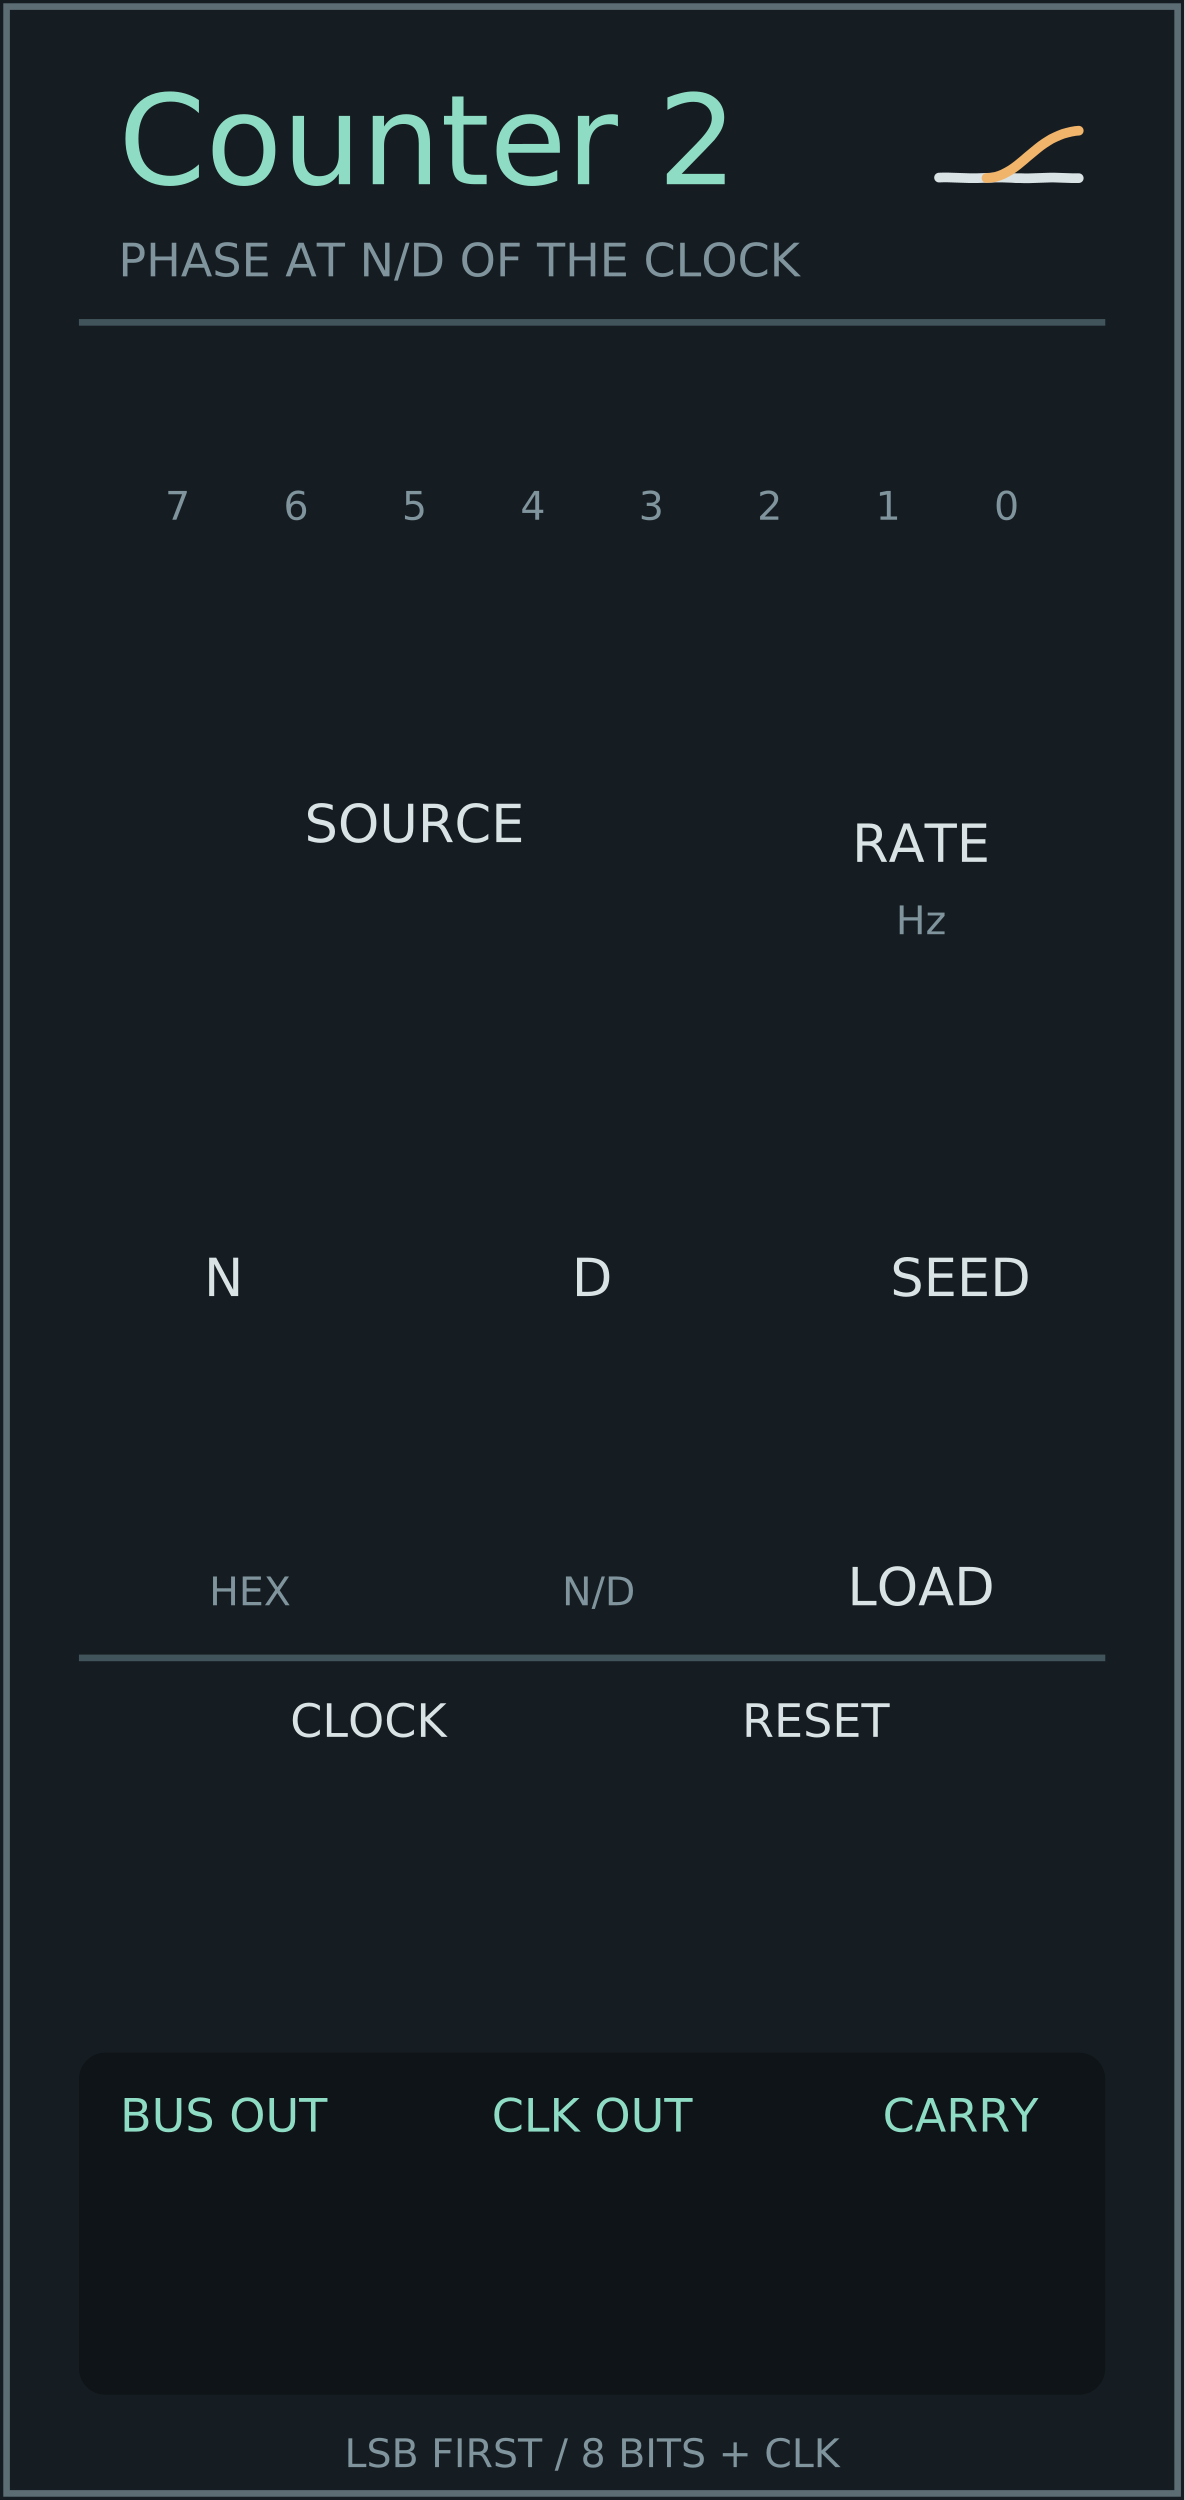
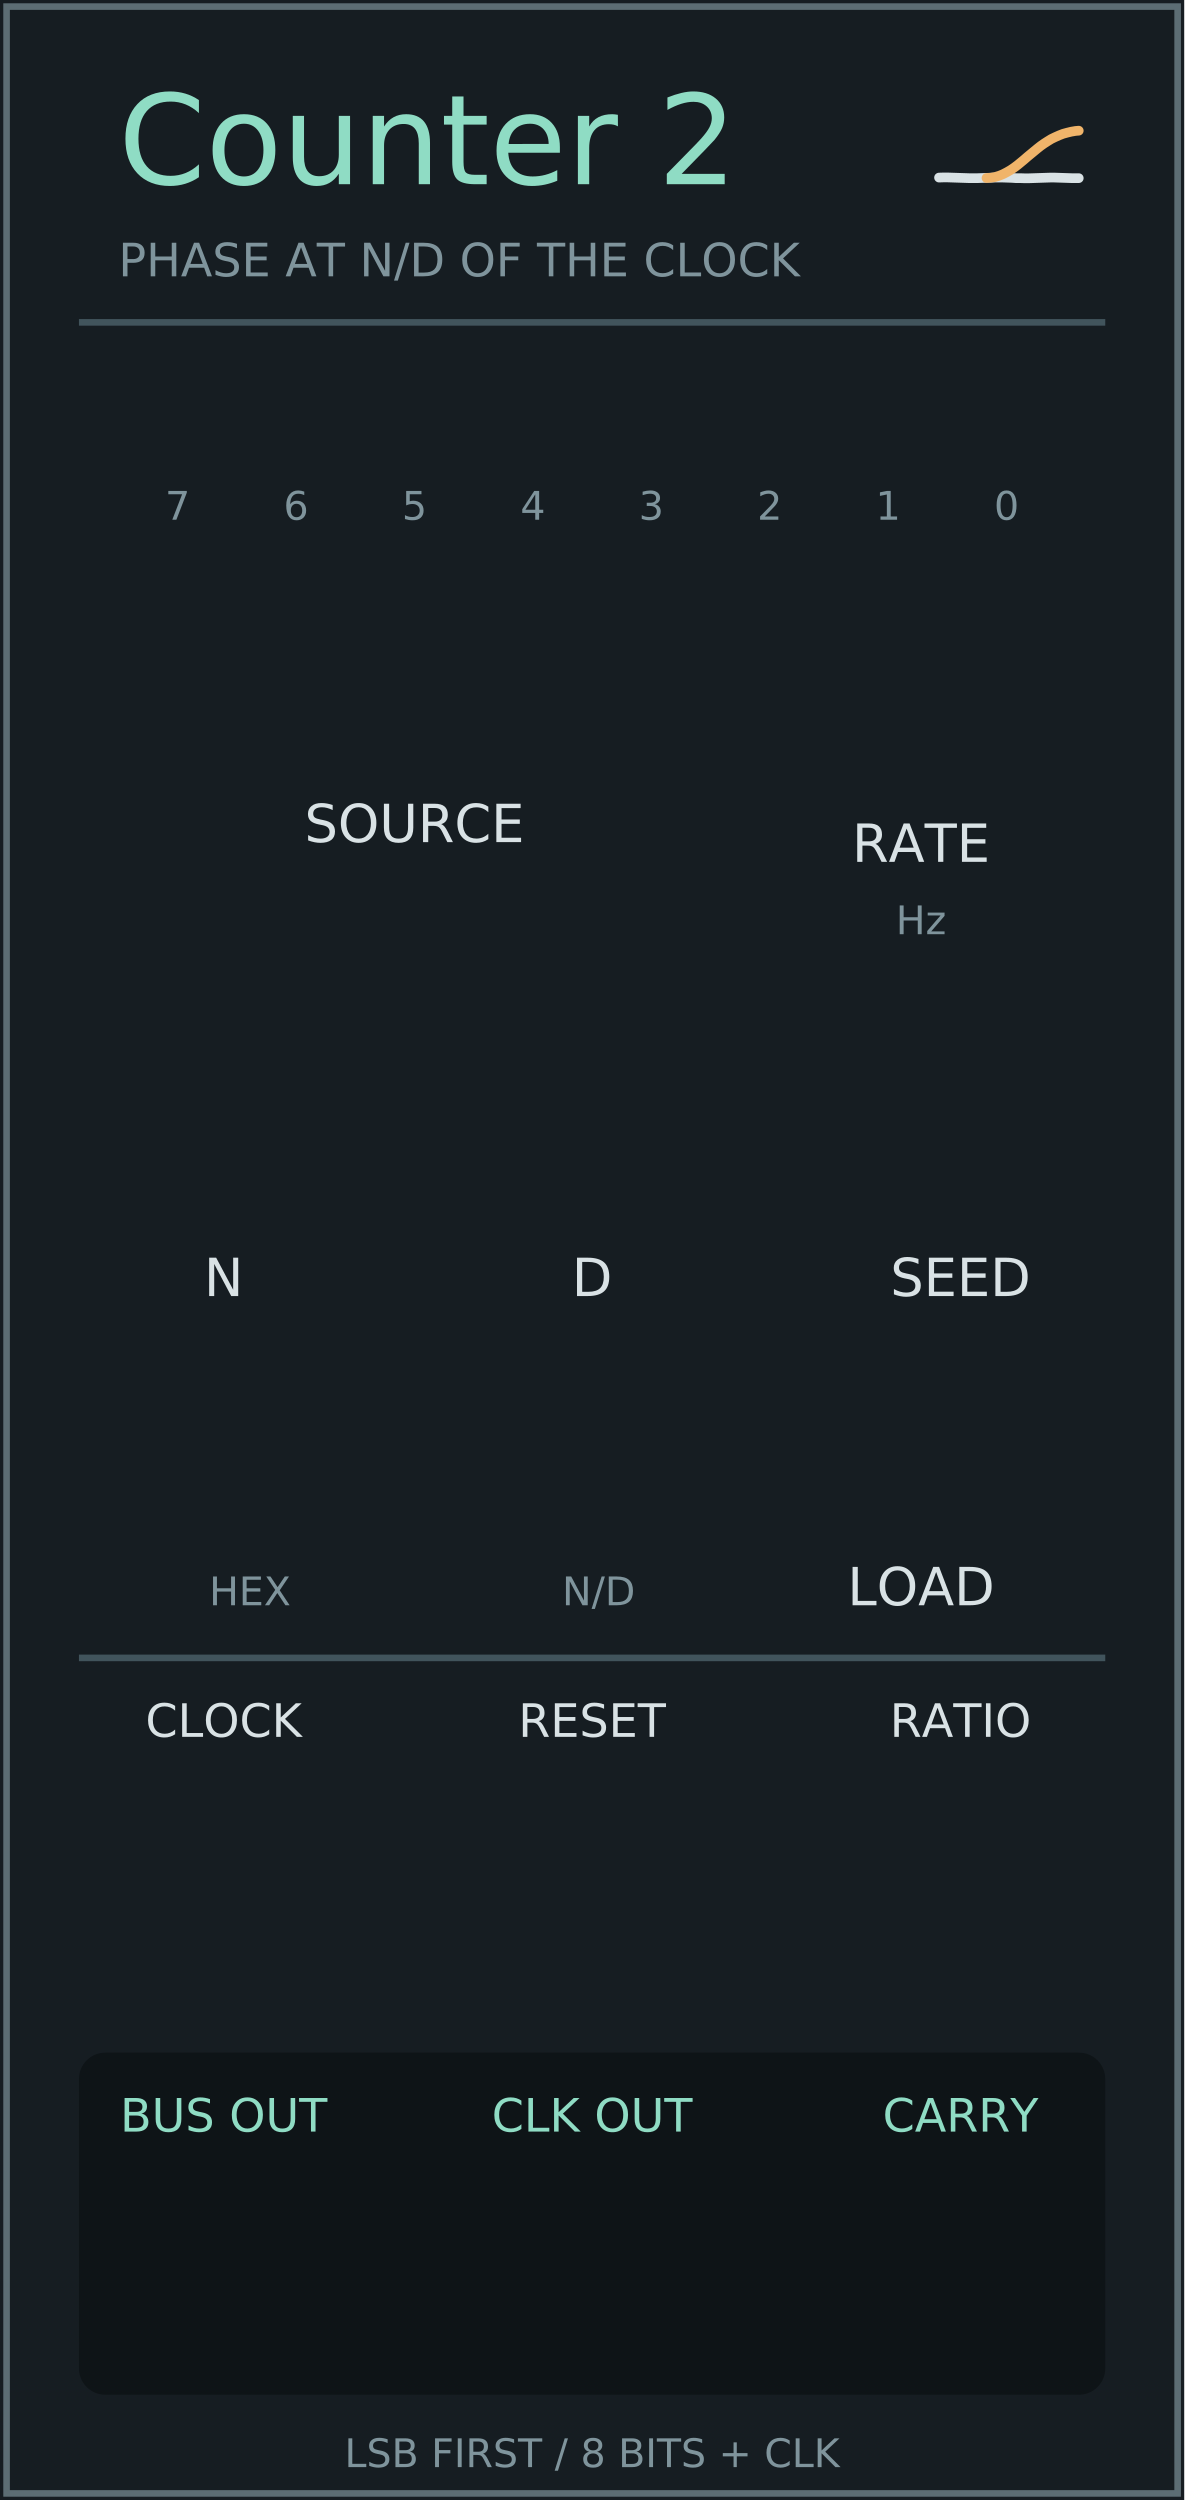
<svg xmlns="http://www.w3.org/2000/svg" width="180" height="380" viewBox="0 0 180 380">
  <rect width="180" height="380" fill="#161d22" />
  <rect x="1" y="1" width="178" height="378" fill="none" stroke="#5c6d74" />
  <g aria-label="Counter 2">
    <path d="M1319 1378V1165Q1217 1260 1101.5 1307.0Q986 1354 856 1354Q600 1354 464.0 1197.5Q328 1041 328 745Q328 450 464.0 293.5Q600 137 856 137Q986 137 1101.5 184.0Q1217 231 1319 326V115Q1213 43 1094.5 7.0Q976 -29 844 -29Q505 -29 310.0 178.5Q115 386 115 745Q115 1105 310.0 1312.5Q505 1520 844 1520Q978 1520 1096.5 1484.5Q1215 1449 1319 1378Z" transform="translate(18,28) scale(0.00927734,-0.00927734)" fill="#8fdcc4" />
    <path d="M627 991Q479 991 393.0 875.5Q307 760 307 559Q307 358 392.5 242.5Q478 127 627 127Q774 127 860.0 243.0Q946 359 946 559Q946 758 860.0 874.5Q774 991 627 991ZM627 1147Q867 1147 1004.0 991.0Q1141 835 1141 559Q1141 284 1004.0 127.5Q867 -29 627 -29Q386 -29 249.5 127.5Q113 284 113 559Q113 835 249.5 991.0Q386 1147 627 1147Z" transform="translate(31.2666,28) scale(0.00927734,-0.00927734)" fill="#8fdcc4" />
    <path d="M174 442V1120H358V449Q358 290 420.0 210.5Q482 131 606 131Q755 131 841.5 226.0Q928 321 928 485V1120H1112V0H928V172Q861 70 772.5 20.5Q684 -29 567 -29Q374 -29 274.0 91.0Q174 211 174 442ZM637 1147Z" transform="translate(42.8911,28) scale(0.00927734,-0.00927734)" fill="#8fdcc4" />
    <path d="M1124 676V0H940V670Q940 829 878.0 908.0Q816 987 692 987Q543 987 457.0 892.0Q371 797 371 633V0H186V1120H371V946Q437 1047 526.5 1097.0Q616 1147 733 1147Q926 1147 1025.0 1027.5Q1124 908 1124 676Z" transform="translate(54.9331,28) scale(0.00927734,-0.00927734)" fill="#8fdcc4" />
    <path d="M375 1438V1120H754V977H375V369Q375 232 412.5 193.0Q450 154 565 154H754V0H565Q352 0 271.0 79.5Q190 159 190 369V977H55V1120H190V1438Z" transform="translate(66.9751,28) scale(0.00927734,-0.00927734)" fill="#8fdcc4" />
    <path d="M1151 606V516H305Q317 326 419.5 226.5Q522 127 705 127Q811 127 910.5 153.0Q1010 179 1108 231V57Q1009 15 905.0 -7.0Q801 -29 694 -29Q426 -29 269.5 127.0Q113 283 113 549Q113 824 261.5 985.5Q410 1147 662 1147Q888 1147 1019.5 1001.5Q1151 856 1151 606ZM967 660Q965 811 882.5 901.0Q800 991 664 991Q510 991 417.5 904.0Q325 817 311 659Z" transform="translate(74.4248,28) scale(0.00927734,-0.00927734)" fill="#8fdcc4" />
    <path d="M842 948Q811 966 774.5 974.5Q738 983 694 983Q538 983 454.5 881.5Q371 780 371 590V0H186V1120H371V946Q429 1048 522.0 1097.5Q615 1147 748 1147Q767 1147 790.0 1144.5Q813 1142 841 1137Z" transform="translate(86.1143,28) scale(0.00927734,-0.00927734)" fill="#8fdcc4" />
    <path d="" transform="translate(93.9258,28) scale(0.00927734,-0.00927734)" fill="#8fdcc4" />
    <path d="M393 170H1098V0H150V170Q265 289 463.5 489.5Q662 690 713 748Q810 857 848.5 932.5Q887 1008 887 1081Q887 1200 803.5 1275.0Q720 1350 586 1350Q491 1350 385.5 1317.0Q280 1284 160 1217V1421Q282 1470 388.0 1495.0Q494 1520 582 1520Q814 1520 952.0 1404.0Q1090 1288 1090 1094Q1090 1002 1055.5 919.5Q1021 837 930 725Q905 696 771.0 557.5Q637 419 393 170Z" transform="translate(99.9653,28) scale(0.00927734,-0.00927734)" fill="#8fdcc4" />
  </g>
  <g aria-label="PHASE AT N/D OF THE CLOCK">
    <path d="M403 1327V766H657Q798 766 875.0 839.0Q952 912 952 1047Q952 1181 875.0 1254.0Q798 1327 657 1327ZM201 1493H657Q908 1493 1036.5 1379.5Q1165 1266 1165 1047Q1165 826 1036.5 713.0Q908 600 657 600H403V0H201Z" transform="translate(18,42) scale(0.00341797,-0.00341797)" fill="#7f949c" />
    <path d="M201 1493H403V881H1137V1493H1339V0H1137V711H403V0H201Z" transform="translate(22.2212,42) scale(0.00341797,-0.00341797)" fill="#7f949c" />
    <path d="M700 1294 426 551H975ZM586 1493H815L1384 0H1174L1038 383H365L229 0H16Z" transform="translate(27.4849,42) scale(0.00341797,-0.00341797)" fill="#7f949c" />
    <path d="M1096 1444V1247Q981 1302 879.0 1329.0Q777 1356 682 1356Q517 1356 427.5 1292.0Q338 1228 338 1110Q338 1011 397.5 960.5Q457 910 623 879L745 854Q971 811 1078.5 702.5Q1186 594 1186 412Q1186 195 1040.5 83.0Q895 -29 614 -29Q508 -29 388.5 -5.0Q269 19 141 66V274Q264 205 382.0 170.0Q500 135 614 135Q787 135 881.0 203.0Q975 271 975 397Q975 507 907.5 569.0Q840 631 686 662L563 686Q337 731 236.0 827.0Q135 923 135 1094Q135 1292 274.5 1406.0Q414 1520 659 1520Q764 1520 873.0 1501.0Q982 1482 1096 1444Z" transform="translate(32.2734,42) scale(0.00341797,-0.00341797)" fill="#7f949c" />
    <path d="M201 1493H1145V1323H403V881H1114V711H403V170H1163V0H201Z" transform="translate(36.7168,42) scale(0.00341797,-0.00341797)" fill="#7f949c" />
    <path d="" transform="translate(41.1396,42) scale(0.00341797,-0.00341797)" fill="#7f949c" />
    <path d="M700 1294 426 551H975ZM586 1493H815L1384 0H1174L1038 383H365L229 0H16Z" transform="translate(43.3647,42) scale(0.00341797,-0.00341797)" fill="#7f949c" />
    <path d="M-6 1493H1257V1323H727V0H524V1323H-6Z" transform="translate(48.1533,42) scale(0.00341797,-0.00341797)" fill="#7f949c" />
    <path d="" transform="translate(52.4292,42) scale(0.00341797,-0.00341797)" fill="#7f949c" />
    <path d="M201 1493H473L1135 244V1493H1331V0H1059L397 1249V0H201Z" transform="translate(54.6543,42) scale(0.00341797,-0.00341797)" fill="#7f949c" />
    <path d="M520 1493H690L170 -190H0Z" transform="translate(59.8906,42) scale(0.00341797,-0.00341797)" fill="#7f949c" />
    <path d="M403 1327V166H647Q956 166 1099.5 306.0Q1243 446 1243 748Q1243 1048 1099.5 1187.5Q956 1327 647 1327ZM201 1493H616Q1050 1493 1253.0 1312.5Q1456 1132 1456 748Q1456 362 1252.0 181.0Q1048 0 616 0H201Z" transform="translate(62.249,42) scale(0.00341797,-0.00341797)" fill="#7f949c" />
    <path d="" transform="translate(67.6392,42) scale(0.00341797,-0.00341797)" fill="#7f949c" />
    <path d="M807 1356Q587 1356 457.5 1192.0Q328 1028 328 745Q328 463 457.5 299.0Q587 135 807 135Q1027 135 1155.5 299.0Q1284 463 1284 745Q1284 1028 1155.5 1192.0Q1027 1356 807 1356ZM807 1520Q1121 1520 1309.0 1309.5Q1497 1099 1497 745Q1497 392 1309.0 181.5Q1121 -29 807 -29Q492 -29 303.5 181.0Q115 391 115 745Q115 1099 303.5 1309.5Q492 1520 807 1520Z" transform="translate(69.8643,42) scale(0.00341797,-0.00341797)" fill="#7f949c" />
    <path d="M201 1493H1059V1323H403V883H995V713H403V0H201Z" transform="translate(75.374,42) scale(0.00341797,-0.00341797)" fill="#7f949c" />
    <path d="" transform="translate(79.4004,42) scale(0.00341797,-0.00341797)" fill="#7f949c" />
    <path d="M-6 1493H1257V1323H727V0H524V1323H-6Z" transform="translate(81.6255,42) scale(0.00341797,-0.00341797)" fill="#7f949c" />
    <path d="M201 1493H403V881H1137V1493H1339V0H1137V711H403V0H201Z" transform="translate(85.9014,42) scale(0.00341797,-0.00341797)" fill="#7f949c" />
    <path d="M201 1493H1145V1323H403V881H1114V711H403V170H1163V0H201Z" transform="translate(91.165,42) scale(0.00341797,-0.00341797)" fill="#7f949c" />
    <path d="" transform="translate(95.5879,42) scale(0.00341797,-0.00341797)" fill="#7f949c" />
    <path d="M1319 1378V1165Q1217 1260 1101.5 1307.0Q986 1354 856 1354Q600 1354 464.0 1197.5Q328 1041 328 745Q328 450 464.0 293.5Q600 137 856 137Q986 137 1101.5 184.0Q1217 231 1319 326V115Q1213 43 1094.5 7.0Q976 -29 844 -29Q505 -29 310.0 178.5Q115 386 115 745Q115 1105 310.0 1312.5Q505 1520 844 1520Q978 1520 1096.5 1484.5Q1215 1449 1319 1378Z" transform="translate(97.813,42) scale(0.00341797,-0.00341797)" fill="#7f949c" />
    <path d="M201 1493H403V170H1130V0H201Z" transform="translate(102.7007,42) scale(0.00341797,-0.00341797)" fill="#7f949c" />
    <path d="M807 1356Q587 1356 457.5 1192.0Q328 1028 328 745Q328 463 457.5 299.0Q587 135 807 135Q1027 135 1155.5 299.0Q1284 463 1284 745Q1284 1028 1155.5 1192.0Q1027 1356 807 1356ZM807 1520Q1121 1520 1309.0 1309.5Q1497 1099 1497 745Q1497 392 1309.0 181.5Q1121 -29 807 -29Q492 -29 303.5 181.0Q115 391 115 745Q115 1099 303.5 1309.5Q492 1520 807 1520Z" transform="translate(106.6006,42) scale(0.00341797,-0.00341797)" fill="#7f949c" />
    <path d="M1319 1378V1165Q1217 1260 1101.5 1307.0Q986 1354 856 1354Q600 1354 464.0 1197.5Q328 1041 328 745Q328 450 464.0 293.5Q600 137 856 137Q986 137 1101.5 184.0Q1217 231 1319 326V115Q1213 43 1094.5 7.0Q976 -29 844 -29Q505 -29 310.0 178.5Q115 386 115 745Q115 1105 310.0 1312.5Q505 1520 844 1520Q978 1520 1096.5 1484.5Q1215 1449 1319 1378Z" transform="translate(112.1104,42) scale(0.00341797,-0.00341797)" fill="#7f949c" />
    <path d="M201 1493H403V862L1073 1493H1333L592 797L1386 0H1120L403 719V0H201Z" transform="translate(116.998,42) scale(0.00341797,-0.00341797)" fill="#7f949c" />
  </g>
  <g transform="translate(141.00,11.00) scale(0.2167)">
    <path fill="none" stroke="#d9e2e5" stroke-width="6.80" stroke-linecap="round" stroke-linejoin="round" d="M8,73.8l3-.1 3,0 3,.1 3,.1 3,.1 3,.1 3,.1 3,0 3,0 3-.1 3-.1 3-.1 3-.1 3,0 3,0 3,.1 3,.1 3,.2 3,0 3,.1 3,0 3-.1 3-.1 3-.1 3-.1 3-.1 3,0 3,.1 3,.1 3,.1 3,.1 3,0 2,0" />
    <path fill="none" stroke="#f0b46a" stroke-width="6.80" stroke-linecap="round" stroke-linejoin="round" d="M41.3,74.1l3-.2 3-.5 2.9-.9 2.7-1.1 2.7-1.4 2.6-1.5 2.5-1.7 2.4-1.8 2.3-1.9 2.3-1.9 2.3-2 2.3-1.9 2.3-1.9 2.3-1.9 2.4-1.9 2.4-1.7 2.5-1.6 2.6-1.6 2.7-1.3 2.7-1.2 2.8-1.1 2.9-.8 2.9-.7 2.9-.5 2.3-.2" />
  </g>
  <path d="M12 49H168" stroke="#41545c" />
  <g aria-label="0">
    <path d="M651 1360Q495 1360 416.5 1206.5Q338 1053 338 745Q338 438 416.5 284.5Q495 131 651 131Q808 131 886.5 284.5Q965 438 965 745Q965 1053 886.5 1206.5Q808 1360 651 1360ZM651 1520Q902 1520 1034.5 1321.5Q1167 1123 1167 745Q1167 368 1034.5 169.5Q902 -29 651 -29Q400 -29 267.5 169.5Q135 368 135 745Q135 1123 267.5 1321.5Q400 1520 651 1520Z" transform="translate(151.0913,79) scale(0.00292969,-0.00292969)" fill="#7f949c" />
  </g>
  <g aria-label="1">
    <path d="M254 170H584V1309L225 1237V1421L582 1493H784V170H1114V0H254Z" transform="translate(133.0913,79) scale(0.00292969,-0.00292969)" fill="#7f949c" />
  </g>
  <g aria-label="2">
    <path d="M393 170H1098V0H150V170Q265 289 463.5 489.5Q662 690 713 748Q810 857 848.5 932.5Q887 1008 887 1081Q887 1200 803.5 1275.0Q720 1350 586 1350Q491 1350 385.5 1317.0Q280 1284 160 1217V1421Q282 1470 388.0 1495.0Q494 1520 582 1520Q814 1520 952.0 1404.0Q1090 1288 1090 1094Q1090 1002 1055.5 919.5Q1021 837 930 725Q905 696 771.0 557.5Q637 419 393 170Z" transform="translate(115.0913,79) scale(0.00292969,-0.00292969)" fill="#7f949c" />
  </g>
  <g aria-label="3">
    <path d="M831 805Q976 774 1057.5 676.0Q1139 578 1139 434Q1139 213 987.0 92.0Q835 -29 555 -29Q461 -29 361.5 -10.5Q262 8 156 45V240Q240 191 340.0 166.0Q440 141 549 141Q739 141 838.5 216.0Q938 291 938 434Q938 566 845.5 640.5Q753 715 588 715H414V881H596Q745 881 824.0 940.5Q903 1000 903 1112Q903 1227 821.5 1288.5Q740 1350 588 1350Q505 1350 410.0 1332.0Q315 1314 201 1276V1456Q316 1488 416.5 1504.0Q517 1520 606 1520Q836 1520 970.0 1415.5Q1104 1311 1104 1133Q1104 1009 1033.0 923.5Q962 838 831 805Z" transform="translate(97.0913,79) scale(0.00292969,-0.00292969)" fill="#7f949c" />
  </g>
  <g aria-label="4">
    <path d="M774 1317 264 520H774ZM721 1493H975V520H1188V352H975V0H774V352H100V547Z" transform="translate(79.0913,79) scale(0.00292969,-0.00292969)" fill="#7f949c" />
  </g>
  <g aria-label="5">
    <path d="M221 1493H1014V1323H406V957Q450 972 494.0 979.5Q538 987 582 987Q832 987 978.0 850.0Q1124 713 1124 479Q1124 238 974.0 104.5Q824 -29 551 -29Q457 -29 359.5 -13.0Q262 3 158 35V238Q248 189 344.0 165.0Q440 141 547 141Q720 141 821.0 232.0Q922 323 922 479Q922 635 821.0 726.0Q720 817 547 817Q466 817 385.5 799.0Q305 781 221 743Z" transform="translate(61.0913,79) scale(0.00292969,-0.00292969)" fill="#7f949c" />
  </g>
  <g aria-label="6">
    <path d="M676 827Q540 827 460.5 734.0Q381 641 381 479Q381 318 460.5 224.5Q540 131 676 131Q812 131 891.5 224.5Q971 318 971 479Q971 641 891.5 734.0Q812 827 676 827ZM1077 1460V1276Q1001 1312 923.5 1331.0Q846 1350 770 1350Q570 1350 464.5 1215.0Q359 1080 344 807Q403 894 492.0 940.5Q581 987 688 987Q913 987 1043.5 850.5Q1174 714 1174 479Q1174 249 1038.0 110.0Q902 -29 676 -29Q417 -29 280.0 169.5Q143 368 143 745Q143 1099 311.0 1309.5Q479 1520 762 1520Q838 1520 915.5 1505.0Q993 1490 1077 1460Z" transform="translate(43.0913,79) scale(0.00292969,-0.00292969)" fill="#7f949c" />
  </g>
  <g aria-label="7">
    <path d="M168 1493H1128V1407L586 0H375L885 1323H168Z" transform="translate(25.0913,79) scale(0.00292969,-0.00292969)" fill="#7f949c" />
  </g>
  <g aria-label="SOURCE">
    <path d="M1096 1444V1247Q981 1302 879.0 1329.0Q777 1356 682 1356Q517 1356 427.5 1292.0Q338 1228 338 1110Q338 1011 397.5 960.5Q457 910 623 879L745 854Q971 811 1078.5 702.5Q1186 594 1186 412Q1186 195 1040.5 83.0Q895 -29 614 -29Q508 -29 388.5 -5.0Q269 19 141 66V274Q264 205 382.0 170.0Q500 135 614 135Q787 135 881.0 203.0Q975 271 975 397Q975 507 907.5 569.0Q840 631 686 662L563 686Q337 731 236.0 827.0Q135 923 135 1094Q135 1292 274.5 1406.0Q414 1520 659 1520Q764 1520 873.0 1501.0Q982 1482 1096 1444Z" transform="translate(46.2852,128) scale(0.00390625,-0.00390625)" fill="#d9e2e5" />
    <path d="M807 1356Q587 1356 457.5 1192.0Q328 1028 328 745Q328 463 457.5 299.0Q587 135 807 135Q1027 135 1155.5 299.0Q1284 463 1284 745Q1284 1028 1155.5 1192.0Q1027 1356 807 1356ZM807 1520Q1121 1520 1309.0 1309.5Q1497 1099 1497 745Q1497 392 1309.0 181.5Q1121 -29 807 -29Q492 -29 303.5 181.0Q115 391 115 745Q115 1099 303.5 1309.5Q492 1520 807 1520Z" transform="translate(51.3633,128) scale(0.00390625,-0.00390625)" fill="#d9e2e5" />
    <path d="M178 1493H381V586Q381 346 468.0 240.5Q555 135 750 135Q944 135 1031.0 240.5Q1118 346 1118 586V1493H1321V561Q1321 269 1176.5 120.0Q1032 -29 750 -29Q467 -29 322.5 120.0Q178 269 178 561Z" transform="translate(57.6602,128) scale(0.00390625,-0.00390625)" fill="#d9e2e5" />
    <path d="M909 700Q974 678 1035.5 606.0Q1097 534 1159 408L1364 0H1147L956 383Q882 533 812.5 582.0Q743 631 623 631H403V0H201V1493H657Q913 1493 1039.0 1386.0Q1165 1279 1165 1063Q1165 922 1099.5 829.0Q1034 736 909 700ZM403 1327V797H657Q803 797 877.5 864.5Q952 932 952 1063Q952 1194 877.5 1260.5Q803 1327 657 1327Z" transform="translate(63.5156,128) scale(0.00390625,-0.00390625)" fill="#d9e2e5" />
    <path d="M1319 1378V1165Q1217 1260 1101.5 1307.0Q986 1354 856 1354Q600 1354 464.0 1197.5Q328 1041 328 745Q328 450 464.0 293.5Q600 137 856 137Q986 137 1101.5 184.0Q1217 231 1319 326V115Q1213 43 1094.5 7.0Q976 -29 844 -29Q505 -29 310.0 178.5Q115 386 115 745Q115 1105 310.0 1312.5Q505 1520 844 1520Q978 1520 1096.5 1484.5Q1215 1449 1319 1378Z" transform="translate(69.0742,128) scale(0.00390625,-0.00390625)" fill="#d9e2e5" />
    <path d="M201 1493H1145V1323H403V881H1114V711H403V170H1163V0H201Z" transform="translate(74.6602,128) scale(0.00390625,-0.00390625)" fill="#d9e2e5" />
  </g>
  <g aria-label="RATE">
    <path d="M909 700Q974 678 1035.5 606.0Q1097 534 1159 408L1364 0H1147L956 383Q882 533 812.5 582.0Q743 631 623 631H403V0H201V1493H657Q913 1493 1039.0 1386.0Q1165 1279 1165 1063Q1165 922 1099.5 829.0Q1034 736 909 700ZM403 1327V797H657Q803 797 877.5 864.5Q952 932 952 1063Q952 1194 877.5 1260.5Q803 1327 657 1327Z" transform="translate(129.5137,131) scale(0.00390625,-0.00390625)" fill="#d9e2e5" />
    <path d="M700 1294 426 551H975ZM586 1493H815L1384 0H1174L1038 383H365L229 0H16Z" transform="translate(135.0723,131) scale(0.00390625,-0.00390625)" fill="#d9e2e5" />
    <path d="M-6 1493H1257V1323H727V0H524V1323H-6Z" transform="translate(140.5449,131) scale(0.00390625,-0.00390625)" fill="#d9e2e5" />
    <path d="M201 1493H1145V1323H403V881H1114V711H403V170H1163V0H201Z" transform="translate(145.4316,131) scale(0.00390625,-0.00390625)" fill="#d9e2e5" />
  </g>
  <g aria-label="Hz">
    <path d="M201 1493H403V881H1137V1493H1339V0H1137V711H403V0H201Z" transform="translate(136.1694,142) scale(0.00292969,-0.00292969)" fill="#7f949c" />
    <path d="M113 1120H987V952L295 147H987V0H88V168L780 973H113Z" transform="translate(140.6812,142) scale(0.00292969,-0.00292969)" fill="#7f949c" />
  </g>
  <g aria-label="N">
    <path d="M201 1493H473L1135 244V1493H1331V0H1059L397 1249V0H201Z" transform="translate(31.0078,197) scale(0.00390625,-0.00390625)" fill="#d9e2e5" />
  </g>
  <g aria-label="D">
    <path d="M403 1327V166H647Q956 166 1099.5 306.0Q1243 446 1243 748Q1243 1048 1099.5 1187.5Q956 1327 647 1327ZM201 1493H616Q1050 1493 1253.0 1312.5Q1456 1132 1456 748Q1456 362 1252.0 181.0Q1048 0 616 0H201Z" transform="translate(86.9199,197) scale(0.00390625,-0.00390625)" fill="#d9e2e5" />
  </g>
  <g aria-label="SEED">
    <path d="M1096 1444V1247Q981 1302 879.0 1329.0Q777 1356 682 1356Q517 1356 427.5 1292.0Q338 1228 338 1110Q338 1011 397.5 960.5Q457 910 623 879L745 854Q971 811 1078.5 702.5Q1186 594 1186 412Q1186 195 1040.5 83.0Q895 -29 614 -29Q508 -29 388.5 -5.0Q269 19 141 66V274Q264 205 382.0 170.0Q500 135 614 135Q787 135 881.0 203.0Q975 271 975 397Q975 507 907.5 569.0Q840 631 686 662L563 686Q337 731 236.0 827.0Q135 923 135 1094Q135 1292 274.5 1406.0Q414 1520 659 1520Q764 1520 873.0 1501.0Q982 1482 1096 1444Z" transform="translate(135.3262,197) scale(0.00390625,-0.00390625)" fill="#d9e2e5" />
    <path d="M201 1493H1145V1323H403V881H1114V711H403V170H1163V0H201Z" transform="translate(140.4043,197) scale(0.00390625,-0.00390625)" fill="#d9e2e5" />
    <path d="M201 1493H1145V1323H403V881H1114V711H403V170H1163V0H201Z" transform="translate(145.459,197) scale(0.00390625,-0.00390625)" fill="#d9e2e5" />
    <path d="M403 1327V166H647Q956 166 1099.5 306.0Q1243 446 1243 748Q1243 1048 1099.5 1187.5Q956 1327 647 1327ZM201 1493H616Q1050 1493 1253.0 1312.5Q1456 1132 1456 748Q1456 362 1252.0 181.0Q1048 0 616 0H201Z" transform="translate(150.5137,197) scale(0.00390625,-0.00390625)" fill="#d9e2e5" />
  </g>
  <g aria-label="HEX">
    <path d="M201 1493H403V881H1137V1493H1339V0H1137V711H403V0H201Z" transform="translate(31.7935,244) scale(0.00292969,-0.00292969)" fill="#7f949c" />
    <path d="M201 1493H1145V1323H403V881H1114V711H403V170H1163V0H201Z" transform="translate(36.3052,244) scale(0.00292969,-0.00292969)" fill="#7f949c" />
    <path d="M129 1493H346L717 938L1090 1493H1307L827 776L1339 0H1122L702 635L279 0H61L594 797Z" transform="translate(40.0962,244) scale(0.00292969,-0.00292969)" fill="#7f949c" />
  </g>
  <g aria-label="N/D">
    <path d="M201 1493H473L1135 244V1493H1331V0H1059L397 1249V0H201Z" transform="translate(85.4351,244) scale(0.00292969,-0.00292969)" fill="#7f949c" />
    <path d="M520 1493H690L170 -190H0Z" transform="translate(89.9233,244) scale(0.00292969,-0.00292969)" fill="#7f949c" />
    <path d="M403 1327V166H647Q956 166 1099.5 306.0Q1243 446 1243 748Q1243 1048 1099.5 1187.5Q956 1327 647 1327ZM201 1493H616Q1050 1493 1253.0 1312.5Q1456 1132 1456 748Q1456 362 1252.0 181.0Q1048 0 616 0H201Z" transform="translate(91.9448,244) scale(0.00292969,-0.00292969)" fill="#7f949c" />
  </g>
  <g aria-label="LOAD">
    <path d="M201 1493H403V170H1130V0H201Z" transform="translate(128.8066,244) scale(0.00390625,-0.00390625)" fill="#d9e2e5" />
    <path d="M807 1356Q587 1356 457.5 1192.0Q328 1028 328 745Q328 463 457.5 299.0Q587 135 807 135Q1027 135 1155.5 299.0Q1284 463 1284 745Q1284 1028 1155.5 1192.0Q1027 1356 807 1356ZM807 1520Q1121 1520 1309.0 1309.5Q1497 1099 1497 745Q1497 392 1309.0 181.5Q1121 -29 807 -29Q492 -29 303.5 181.0Q115 391 115 745Q115 1099 303.5 1309.5Q492 1520 807 1520Z" transform="translate(133.2637,244) scale(0.00390625,-0.00390625)" fill="#d9e2e5" />
    <path d="M700 1294 426 551H975ZM586 1493H815L1384 0H1174L1038 383H365L229 0H16Z" transform="translate(139.5605,244) scale(0.00390625,-0.00390625)" fill="#d9e2e5" />
    <path d="M403 1327V166H647Q956 166 1099.5 306.0Q1243 446 1243 748Q1243 1048 1099.5 1187.5Q956 1327 647 1327ZM201 1493H616Q1050 1493 1253.0 1312.5Q1456 1132 1456 748Q1456 362 1252.0 181.0Q1048 0 616 0H201Z" transform="translate(145.0332,244) scale(0.00390625,-0.00390625)" fill="#d9e2e5" />
  </g>
  <path d="M12 252H168" stroke="#41545c" />
  <g aria-label="CLOCK">
-     <path d="M1319 1378V1165Q1217 1260 1101.5 1307.0Q986 1354 856 1354Q600 1354 464.0 1197.5Q328 1041 328 745Q328 450 464.0 293.5Q600 137 856 137Q986 137 1101.5 184.0Q1217 231 1319 326V115Q1213 43 1094.5 7.0Q976 -29 844 -29Q505 -29 310.0 178.5Q115 386 115 745Q115 1105 310.0 1312.5Q505 1520 844 1520Q978 1520 1096.5 1484.5Q1215 1449 1319 1378Z" transform="translate(44.1123,264) scale(0.00341797,-0.00341797)" fill="#d9e2e5" />
-     <path d="M201 1493H403V170H1130V0H201Z" transform="translate(49,264) scale(0.00341797,-0.00341797)" fill="#d9e2e5" />
-     <path d="M807 1356Q587 1356 457.5 1192.0Q328 1028 328 745Q328 463 457.5 299.0Q587 135 807 135Q1027 135 1155.5 299.0Q1284 463 1284 745Q1284 1028 1155.5 1192.0Q1027 1356 807 1356ZM807 1520Q1121 1520 1309.0 1309.5Q1497 1099 1497 745Q1497 392 1309.0 181.5Q1121 -29 807 -29Q492 -29 303.5 181.0Q115 391 115 745Q115 1099 303.5 1309.5Q492 1520 807 1520Z" transform="translate(52.8999,264) scale(0.00341797,-0.00341797)" fill="#d9e2e5" />
-     <path d="M1319 1378V1165Q1217 1260 1101.5 1307.0Q986 1354 856 1354Q600 1354 464.0 1197.5Q328 1041 328 745Q328 450 464.0 293.5Q600 137 856 137Q986 137 1101.5 184.0Q1217 231 1319 326V115Q1213 43 1094.5 7.0Q976 -29 844 -29Q505 -29 310.0 178.5Q115 386 115 745Q115 1105 310.0 1312.5Q505 1520 844 1520Q978 1520 1096.5 1484.5Q1215 1449 1319 1378Z" transform="translate(58.4097,264) scale(0.00341797,-0.00341797)" fill="#d9e2e5" />
-     <path d="M201 1493H403V862L1073 1493H1333L592 797L1386 0H1120L403 719V0H201Z" transform="translate(63.2974,264) scale(0.00341797,-0.00341797)" fill="#d9e2e5" />
+     <path d="M1319 1378V1165Q1217 1260 1101.5 1307.0Q986 1354 856 1354Q600 1354 464.0 1197.5Q328 1041 328 745Q328 450 464.0 293.5Q600 137 856 137Q986 137 1101.5 184.0Q1217 231 1319 326V115Q1213 43 1094.5 7.0Q976 -29 844 -29Q505 -29 310.0 178.5Q115 386 115 745Q115 1105 310.0 1312.5Q505 1520 844 1520Q978 1520 1096.5 1484.5Q1215 1449 1319 1378Z" transform="translate(22.1123,264) scale(0.00341797,-0.00341797)" fill="#d9e2e5" />
+     <path d="M201 1493H403V170H1130V0H201Z" transform="translate(27,264) scale(0.00341797,-0.00341797)" fill="#d9e2e5" />
+     <path d="M807 1356Q587 1356 457.5 1192.0Q328 1028 328 745Q328 463 457.5 299.0Q587 135 807 135Q1027 135 1155.5 299.0Q1284 463 1284 745Q1284 1028 1155.5 1192.0Q1027 1356 807 1356ZM807 1520Q1121 1520 1309.0 1309.5Q1497 1099 1497 745Q1497 392 1309.0 181.5Q1121 -29 807 -29Q492 -29 303.5 181.0Q115 391 115 745Q115 1099 303.5 1309.5Q492 1520 807 1520Z" transform="translate(30.8999,264) scale(0.00341797,-0.00341797)" fill="#d9e2e5" />
+     <path d="M1319 1378V1165Q1217 1260 1101.5 1307.0Q986 1354 856 1354Q600 1354 464.0 1197.5Q328 1041 328 745Q328 450 464.0 293.5Q600 137 856 137Q986 137 1101.5 184.0Q1217 231 1319 326V115Q1213 43 1094.5 7.0Q976 -29 844 -29Q505 -29 310.0 178.5Q115 386 115 745Q115 1105 310.0 1312.5Q505 1520 844 1520Q978 1520 1096.5 1484.5Q1215 1449 1319 1378Z" transform="translate(36.4097,264) scale(0.00341797,-0.00341797)" fill="#d9e2e5" />
+     <path d="M201 1493H403V862L1073 1493H1333L592 797L1386 0H1120L403 719V0H201Z" transform="translate(41.2974,264) scale(0.00341797,-0.00341797)" fill="#d9e2e5" />
  </g>
  <g aria-label="RESET">
-     <path d="M909 700Q974 678 1035.5 606.0Q1097 534 1159 408L1364 0H1147L956 383Q882 533 812.5 582.0Q743 631 623 631H403V0H201V1493H657Q913 1493 1039.0 1386.0Q1165 1279 1165 1063Q1165 922 1099.5 829.0Q1034 736 909 700ZM403 1327V797H657Q803 797 877.5 864.5Q952 932 952 1063Q952 1194 877.5 1260.5Q803 1327 657 1327Z" transform="translate(112.7856,264) scale(0.00341797,-0.00341797)" fill="#d9e2e5" />
-     <path d="M201 1493H1145V1323H403V881H1114V711H403V170H1163V0H201Z" transform="translate(117.6494,264) scale(0.00341797,-0.00341797)" fill="#d9e2e5" />
-     <path d="M1096 1444V1247Q981 1302 879.0 1329.0Q777 1356 682 1356Q517 1356 427.5 1292.0Q338 1228 338 1110Q338 1011 397.5 960.5Q457 910 623 879L745 854Q971 811 1078.5 702.5Q1186 594 1186 412Q1186 195 1040.5 83.0Q895 -29 614 -29Q508 -29 388.5 -5.0Q269 19 141 66V274Q264 205 382.0 170.0Q500 135 614 135Q787 135 881.0 203.0Q975 271 975 397Q975 507 907.5 569.0Q840 631 686 662L563 686Q337 731 236.0 827.0Q135 923 135 1094Q135 1292 274.5 1406.0Q414 1520 659 1520Q764 1520 873.0 1501.0Q982 1482 1096 1444Z" transform="translate(122.0723,264) scale(0.00341797,-0.00341797)" fill="#d9e2e5" />
-     <path d="M201 1493H1145V1323H403V881H1114V711H403V170H1163V0H201Z" transform="translate(126.5156,264) scale(0.00341797,-0.00341797)" fill="#d9e2e5" />
-     <path d="M-6 1493H1257V1323H727V0H524V1323H-6Z" transform="translate(130.9385,264) scale(0.00341797,-0.00341797)" fill="#d9e2e5" />
+     <path d="M909 700Q974 678 1035.5 606.0Q1097 534 1159 408L1364 0H1147L956 383Q882 533 812.5 582.0Q743 631 623 631H403V0H201V1493H657Q913 1493 1039.0 1386.0Q1165 1279 1165 1063Q1165 922 1099.5 829.0Q1034 736 909 700ZM403 1327V797H657Q803 797 877.5 864.5Q952 932 952 1063Q952 1194 877.5 1260.5Q803 1327 657 1327Z" transform="translate(78.7856,264) scale(0.00341797,-0.00341797)" fill="#d9e2e5" />
+     <path d="M201 1493H1145V1323H403V881H1114V711H403V170H1163V0H201Z" transform="translate(83.6494,264) scale(0.00341797,-0.00341797)" fill="#d9e2e5" />
+     <path d="M1096 1444V1247Q981 1302 879.0 1329.0Q777 1356 682 1356Q517 1356 427.5 1292.0Q338 1228 338 1110Q338 1011 397.5 960.5Q457 910 623 879L745 854Q971 811 1078.5 702.5Q1186 594 1186 412Q1186 195 1040.5 83.0Q895 -29 614 -29Q508 -29 388.5 -5.0Q269 19 141 66V274Q264 205 382.0 170.0Q500 135 614 135Q787 135 881.0 203.0Q975 271 975 397Q975 507 907.5 569.0Q840 631 686 662L563 686Q337 731 236.0 827.0Q135 923 135 1094Q135 1292 274.5 1406.0Q414 1520 659 1520Q764 1520 873.0 1501.0Q982 1482 1096 1444Z" transform="translate(88.0723,264) scale(0.00341797,-0.00341797)" fill="#d9e2e5" />
+     <path d="M201 1493H1145V1323H403V881H1114V711H403V170H1163V0H201Z" transform="translate(92.5156,264) scale(0.00341797,-0.00341797)" fill="#d9e2e5" />
+     <path d="M-6 1493H1257V1323H727V0H524V1323H-6Z" transform="translate(96.9385,264) scale(0.00341797,-0.00341797)" fill="#d9e2e5" />
+   </g>
+   <g aria-label="RATIO">
+     <path d="M909 700Q974 678 1035.5 606.0Q1097 534 1159 408L1364 0H1147L956 383Q882 533 812.5 582.0Q743 631 623 631H403V0H201V1493H657Q913 1493 1039.0 1386.0Q1165 1279 1165 1063Q1165 922 1099.5 829.0Q1034 736 909 700ZM403 1327V797H657Q803 797 877.5 864.5Q952 932 952 1063Q952 1194 877.5 1260.5Q803 1327 657 1327Z" transform="translate(135.2488,264) scale(0.00341797,-0.00341797)" fill="#d9e2e5" />
+     <path d="M700 1294 426 551H975ZM586 1493H815L1384 0H1174L1038 383H365L229 0H16Z" transform="translate(140.1125,264) scale(0.00341797,-0.00341797)" fill="#d9e2e5" />
+     <path d="M-6 1493H1257V1323H727V0H524V1323H-6Z" transform="translate(144.9011,264) scale(0.00341797,-0.00341797)" fill="#d9e2e5" />
+     <path d="M201 1493H403V0H201Z" transform="translate(149.177,264) scale(0.00341797,-0.00341797)" fill="#d9e2e5" />
+     <path d="M807 1356Q587 1356 457.5 1192.0Q328 1028 328 745Q328 463 457.5 299.0Q587 135 807 135Q1027 135 1155.5 299.0Q1284 463 1284 745Q1284 1028 1155.5 1192.0Q1027 1356 807 1356ZM807 1520Q1121 1520 1309.0 1309.5Q1497 1099 1497 745Q1497 392 1309.0 181.5Q1121 -29 807 -29Q492 -29 303.5 181.0Q115 391 115 745Q115 1099 303.5 1309.5Q492 1520 807 1520Z" transform="translate(151.2415,264) scale(0.00341797,-0.00341797)" fill="#d9e2e5" />
  </g>
  <rect x="12" y="312" width="156" height="52" rx="4" fill="#0e1417" />
  <g aria-label="BUS OUT">
    <path d="M403 713V166H727Q890 166 968.5 233.5Q1047 301 1047 440Q1047 580 968.5 646.5Q890 713 727 713ZM403 1327V877H702Q850 877 922.5 932.5Q995 988 995 1102Q995 1215 922.5 1271.0Q850 1327 702 1327ZM201 1493H717Q948 1493 1073.0 1397.0Q1198 1301 1198 1124Q1198 987 1134.0 906.0Q1070 825 946 805Q1095 773 1177.5 671.5Q1260 570 1260 418Q1260 218 1124.0 109.0Q988 0 737 0H201Z" transform="translate(18.2483,324) scale(0.00341797,-0.00341797)" fill="#8fdcc4" />
    <path d="M178 1493H381V586Q381 346 468.0 240.5Q555 135 750 135Q944 135 1031.0 240.5Q1118 346 1118 586V1493H1321V561Q1321 269 1176.5 120.0Q1032 -29 750 -29Q467 -29 322.5 120.0Q178 269 178 561Z" transform="translate(23.0505,324) scale(0.00341797,-0.00341797)" fill="#8fdcc4" />
    <path d="M1096 1444V1247Q981 1302 879.0 1329.0Q777 1356 682 1356Q517 1356 427.5 1292.0Q338 1228 338 1110Q338 1011 397.5 960.5Q457 910 623 879L745 854Q971 811 1078.5 702.5Q1186 594 1186 412Q1186 195 1040.5 83.0Q895 -29 614 -29Q508 -29 388.5 -5.0Q269 19 141 66V274Q264 205 382.0 170.0Q500 135 614 135Q787 135 881.0 203.0Q975 271 975 397Q975 507 907.5 569.0Q840 631 686 662L563 686Q337 731 236.0 827.0Q135 923 135 1094Q135 1292 274.5 1406.0Q414 1520 659 1520Q764 1520 873.0 1501.0Q982 1482 1096 1444Z" transform="translate(28.1741,324) scale(0.00341797,-0.00341797)" fill="#8fdcc4" />
    <path d="" transform="translate(32.6174,324) scale(0.00341797,-0.00341797)" fill="#8fdcc4" />
    <path d="M807 1356Q587 1356 457.5 1192.0Q328 1028 328 745Q328 463 457.5 299.0Q587 135 807 135Q1027 135 1155.5 299.0Q1284 463 1284 745Q1284 1028 1155.5 1192.0Q1027 1356 807 1356ZM807 1520Q1121 1520 1309.0 1309.5Q1497 1099 1497 745Q1497 392 1309.0 181.5Q1121 -29 807 -29Q492 -29 303.5 181.0Q115 391 115 745Q115 1099 303.5 1309.5Q492 1520 807 1520Z" transform="translate(34.8425,324) scale(0.00341797,-0.00341797)" fill="#8fdcc4" />
    <path d="M178 1493H381V586Q381 346 468.0 240.5Q555 135 750 135Q944 135 1031.0 240.5Q1118 346 1118 586V1493H1321V561Q1321 269 1176.5 120.0Q1032 -29 750 -29Q467 -29 322.5 120.0Q178 269 178 561Z" transform="translate(40.3523,324) scale(0.00341797,-0.00341797)" fill="#8fdcc4" />
    <path d="M-6 1493H1257V1323H727V0H524V1323H-6Z" transform="translate(45.4758,324) scale(0.00341797,-0.00341797)" fill="#8fdcc4" />
  </g>
  <g aria-label="CLK OUT">
    <path d="M1319 1378V1165Q1217 1260 1101.5 1307.0Q986 1354 856 1354Q600 1354 464.0 1197.5Q328 1041 328 745Q328 450 464.0 293.5Q600 137 856 137Q986 137 1101.5 184.0Q1217 231 1319 326V115Q1213 43 1094.5 7.0Q976 -29 844 -29Q505 -29 310.0 178.5Q115 386 115 745Q115 1105 310.0 1312.5Q505 1520 844 1520Q978 1520 1096.5 1484.5Q1215 1449 1319 1378Z" transform="translate(74.7439,324) scale(0.00341797,-0.00341797)" fill="#8fdcc4" />
    <path d="M201 1493H403V170H1130V0H201Z" transform="translate(79.6316,324) scale(0.00341797,-0.00341797)" fill="#8fdcc4" />
    <path d="M201 1493H403V862L1073 1493H1333L592 797L1386 0H1120L403 719V0H201Z" transform="translate(83.5315,324) scale(0.00341797,-0.00341797)" fill="#8fdcc4" />
    <path d="" transform="translate(88.1218,324) scale(0.00341797,-0.00341797)" fill="#8fdcc4" />
    <path d="M807 1356Q587 1356 457.5 1192.0Q328 1028 328 745Q328 463 457.5 299.0Q587 135 807 135Q1027 135 1155.5 299.0Q1284 463 1284 745Q1284 1028 1155.5 1192.0Q1027 1356 807 1356ZM807 1520Q1121 1520 1309.0 1309.5Q1497 1099 1497 745Q1497 392 1309.0 181.5Q1121 -29 807 -29Q492 -29 303.5 181.0Q115 391 115 745Q115 1099 303.5 1309.5Q492 1520 807 1520Z" transform="translate(90.3469,324) scale(0.00341797,-0.00341797)" fill="#8fdcc4" />
    <path d="M178 1493H381V586Q381 346 468.0 240.5Q555 135 750 135Q944 135 1031.0 240.5Q1118 346 1118 586V1493H1321V561Q1321 269 1176.5 120.0Q1032 -29 750 -29Q467 -29 322.5 120.0Q178 269 178 561Z" transform="translate(95.8567,324) scale(0.00341797,-0.00341797)" fill="#8fdcc4" />
    <path d="M-6 1493H1257V1323H727V0H524V1323H-6Z" transform="translate(100.9802,324) scale(0.00341797,-0.00341797)" fill="#8fdcc4" />
  </g>
  <g aria-label="CARRY">
    <path d="M1319 1378V1165Q1217 1260 1101.5 1307.0Q986 1354 856 1354Q600 1354 464.0 1197.5Q328 1041 328 745Q328 450 464.0 293.5Q600 137 856 137Q986 137 1101.5 184.0Q1217 231 1319 326V115Q1213 43 1094.5 7.0Q976 -29 844 -29Q505 -29 310.0 178.5Q115 386 115 745Q115 1105 310.0 1312.5Q505 1520 844 1520Q978 1520 1096.5 1484.5Q1215 1449 1319 1378Z" transform="translate(134.1602,324) scale(0.00341797,-0.00341797)" fill="#8fdcc4" />
    <path d="M700 1294 426 551H975ZM586 1493H815L1384 0H1174L1038 383H365L229 0H16Z" transform="translate(139.0479,324) scale(0.00341797,-0.00341797)" fill="#8fdcc4" />
    <path d="M909 700Q974 678 1035.5 606.0Q1097 534 1159 408L1364 0H1147L956 383Q882 533 812.5 582.0Q743 631 623 631H403V0H201V1493H657Q913 1493 1039.0 1386.0Q1165 1279 1165 1063Q1165 922 1099.5 829.0Q1034 736 909 700ZM403 1327V797H657Q803 797 877.5 864.5Q952 932 952 1063Q952 1194 877.5 1260.5Q803 1327 657 1327Z" transform="translate(143.8364,324) scale(0.00341797,-0.00341797)" fill="#8fdcc4" />
    <path d="M909 700Q974 678 1035.5 606.0Q1097 534 1159 408L1364 0H1147L956 383Q882 533 812.5 582.0Q743 631 623 631H403V0H201V1493H657Q913 1493 1039.0 1386.0Q1165 1279 1165 1063Q1165 922 1099.5 829.0Q1034 736 909 700ZM403 1327V797H657Q803 797 877.5 864.5Q952 932 952 1063Q952 1194 877.5 1260.5Q803 1327 657 1327Z" transform="translate(148.7002,324) scale(0.00341797,-0.00341797)" fill="#8fdcc4" />
    <path d="M-4 1493H213L627 879L1038 1493H1255L727 711V0H524V711Z" transform="translate(153.564,324) scale(0.00341797,-0.00341797)" fill="#8fdcc4" />
  </g>
  <g aria-label="LSB FIRST / 8 BITS + CLK">
    <path d="M201 1493H403V170H1130V0H201Z" transform="translate(52.3667,375) scale(0.00292969,-0.00292969)" fill="#7f949c" />
    <path d="M1096 1444V1247Q981 1302 879.0 1329.0Q777 1356 682 1356Q517 1356 427.5 1292.0Q338 1228 338 1110Q338 1011 397.5 960.5Q457 910 623 879L745 854Q971 811 1078.5 702.5Q1186 594 1186 412Q1186 195 1040.5 83.0Q895 -29 614 -29Q508 -29 388.5 -5.0Q269 19 141 66V274Q264 205 382.0 170.0Q500 135 614 135Q787 135 881.0 203.0Q975 271 975 397Q975 507 907.5 569.0Q840 631 686 662L563 686Q337 731 236.0 827.0Q135 923 135 1094Q135 1292 274.5 1406.0Q414 1520 659 1520Q764 1520 873.0 1501.0Q982 1482 1096 1444Z" transform="translate(55.7095,375) scale(0.00292969,-0.00292969)" fill="#7f949c" />
    <path d="M403 713V166H727Q890 166 968.5 233.5Q1047 301 1047 440Q1047 580 968.5 646.5Q890 713 727 713ZM403 1327V877H702Q850 877 922.5 932.5Q995 988 995 1102Q995 1215 922.5 1271.0Q850 1327 702 1327ZM201 1493H717Q948 1493 1073.0 1397.0Q1198 1301 1198 1124Q1198 987 1134.0 906.0Q1070 825 946 805Q1095 773 1177.5 671.5Q1260 570 1260 418Q1260 218 1124.0 109.0Q988 0 737 0H201Z" transform="translate(59.5181,375) scale(0.00292969,-0.00292969)" fill="#7f949c" />
    <path d="" transform="translate(63.6343,375) scale(0.00292969,-0.00292969)" fill="#7f949c" />
    <path d="M201 1493H1059V1323H403V883H995V713H403V0H201Z" transform="translate(65.5415,375) scale(0.00292969,-0.00292969)" fill="#7f949c" />
    <path d="M201 1493H403V0H201Z" transform="translate(68.9927,375) scale(0.00292969,-0.00292969)" fill="#7f949c" />
    <path d="M909 700Q974 678 1035.5 606.0Q1097 534 1159 408L1364 0H1147L956 383Q882 533 812.5 582.0Q743 631 623 631H403V0H201V1493H657Q913 1493 1039.0 1386.0Q1165 1279 1165 1063Q1165 922 1099.5 829.0Q1034 736 909 700ZM403 1327V797H657Q803 797 877.5 864.5Q952 932 952 1063Q952 1194 877.5 1260.5Q803 1327 657 1327Z" transform="translate(70.7622,375) scale(0.00292969,-0.00292969)" fill="#7f949c" />
    <path d="M1096 1444V1247Q981 1302 879.0 1329.0Q777 1356 682 1356Q517 1356 427.5 1292.0Q338 1228 338 1110Q338 1011 397.5 960.5Q457 910 623 879L745 854Q971 811 1078.5 702.5Q1186 594 1186 412Q1186 195 1040.5 83.0Q895 -29 614 -29Q508 -29 388.5 -5.0Q269 19 141 66V274Q264 205 382.0 170.0Q500 135 614 135Q787 135 881.0 203.0Q975 271 975 397Q975 507 907.5 569.0Q840 631 686 662L563 686Q337 731 236.0 827.0Q135 923 135 1094Q135 1292 274.5 1406.0Q414 1520 659 1520Q764 1520 873.0 1501.0Q982 1482 1096 1444Z" transform="translate(74.9312,375) scale(0.00292969,-0.00292969)" fill="#7f949c" />
    <path d="M-6 1493H1257V1323H727V0H524V1323H-6Z" transform="translate(78.7397,375) scale(0.00292969,-0.00292969)" fill="#7f949c" />
    <path d="" transform="translate(82.4048,375) scale(0.00292969,-0.00292969)" fill="#7f949c" />
    <path d="M520 1493H690L170 -190H0Z" transform="translate(84.312,375) scale(0.00292969,-0.00292969)" fill="#7f949c" />
    <path d="" transform="translate(86.3335,375) scale(0.00292969,-0.00292969)" fill="#7f949c" />
    <path d="M651 709Q507 709 424.5 632.0Q342 555 342 420Q342 285 424.5 208.0Q507 131 651 131Q795 131 878.0 208.5Q961 286 961 420Q961 555 878.5 632.0Q796 709 651 709ZM449 795Q319 827 246.5 916.0Q174 1005 174 1133Q174 1312 301.5 1416.0Q429 1520 651 1520Q874 1520 1001.0 1416.0Q1128 1312 1128 1133Q1128 1005 1055.5 916.0Q983 827 854 795Q1000 761 1081.5 662.0Q1163 563 1163 420Q1163 203 1030.5 87.0Q898 -29 651 -29Q404 -29 271.5 87.0Q139 203 139 420Q139 563 221.0 662.0Q303 761 449 795ZM375 1114Q375 998 447.5 933.0Q520 868 651 868Q781 868 854.5 933.0Q928 998 928 1114Q928 1230 854.5 1295.0Q781 1360 651 1360Q520 1360 447.5 1295.0Q375 1230 375 1114Z" transform="translate(88.2407,375) scale(0.00292969,-0.00292969)" fill="#7f949c" />
    <path d="" transform="translate(92.0581,375) scale(0.00292969,-0.00292969)" fill="#7f949c" />
    <path d="M403 713V166H727Q890 166 968.5 233.5Q1047 301 1047 440Q1047 580 968.5 646.5Q890 713 727 713ZM403 1327V877H702Q850 877 922.5 932.5Q995 988 995 1102Q995 1215 922.5 1271.0Q850 1327 702 1327ZM201 1493H717Q948 1493 1073.0 1397.0Q1198 1301 1198 1124Q1198 987 1134.0 906.0Q1070 825 946 805Q1095 773 1177.5 671.5Q1260 570 1260 418Q1260 218 1124.0 109.0Q988 0 737 0H201Z" transform="translate(93.9653,375) scale(0.00292969,-0.00292969)" fill="#7f949c" />
    <path d="M201 1493H403V0H201Z" transform="translate(98.0815,375) scale(0.00292969,-0.00292969)" fill="#7f949c" />
    <path d="M-6 1493H1257V1323H727V0H524V1323H-6Z" transform="translate(99.8511,375) scale(0.00292969,-0.00292969)" fill="#7f949c" />
    <path d="M1096 1444V1247Q981 1302 879.0 1329.0Q777 1356 682 1356Q517 1356 427.5 1292.0Q338 1228 338 1110Q338 1011 397.5 960.5Q457 910 623 879L745 854Q971 811 1078.5 702.5Q1186 594 1186 412Q1186 195 1040.5 83.0Q895 -29 614 -29Q508 -29 388.5 -5.0Q269 19 141 66V274Q264 205 382.0 170.0Q500 135 614 135Q787 135 881.0 203.0Q975 271 975 397Q975 507 907.5 569.0Q840 631 686 662L563 686Q337 731 236.0 827.0Q135 923 135 1094Q135 1292 274.5 1406.0Q414 1520 659 1520Q764 1520 873.0 1501.0Q982 1482 1096 1444Z" transform="translate(103.5161,375) scale(0.00292969,-0.00292969)" fill="#7f949c" />
    <path d="" transform="translate(107.3247,375) scale(0.00292969,-0.00292969)" fill="#7f949c" />
    <path d="M942 1284V727H1499V557H942V0H774V557H217V727H774V1284Z" transform="translate(109.2319,375) scale(0.00292969,-0.00292969)" fill="#7f949c" />
    <path d="" transform="translate(114.2593,375) scale(0.00292969,-0.00292969)" fill="#7f949c" />
    <path d="M1319 1378V1165Q1217 1260 1101.5 1307.0Q986 1354 856 1354Q600 1354 464.0 1197.5Q328 1041 328 745Q328 450 464.0 293.5Q600 137 856 137Q986 137 1101.5 184.0Q1217 231 1319 326V115Q1213 43 1094.5 7.0Q976 -29 844 -29Q505 -29 310.0 178.5Q115 386 115 745Q115 1105 310.0 1312.5Q505 1520 844 1520Q978 1520 1096.5 1484.5Q1215 1449 1319 1378Z" transform="translate(116.1665,375) scale(0.00292969,-0.00292969)" fill="#7f949c" />
    <path d="M201 1493H403V170H1130V0H201Z" transform="translate(120.356,375) scale(0.00292969,-0.00292969)" fill="#7f949c" />
    <path d="M201 1493H403V862L1073 1493H1333L592 797L1386 0H1120L403 719V0H201Z" transform="translate(123.6987,375) scale(0.00292969,-0.00292969)" fill="#7f949c" />
  </g>
</svg>
